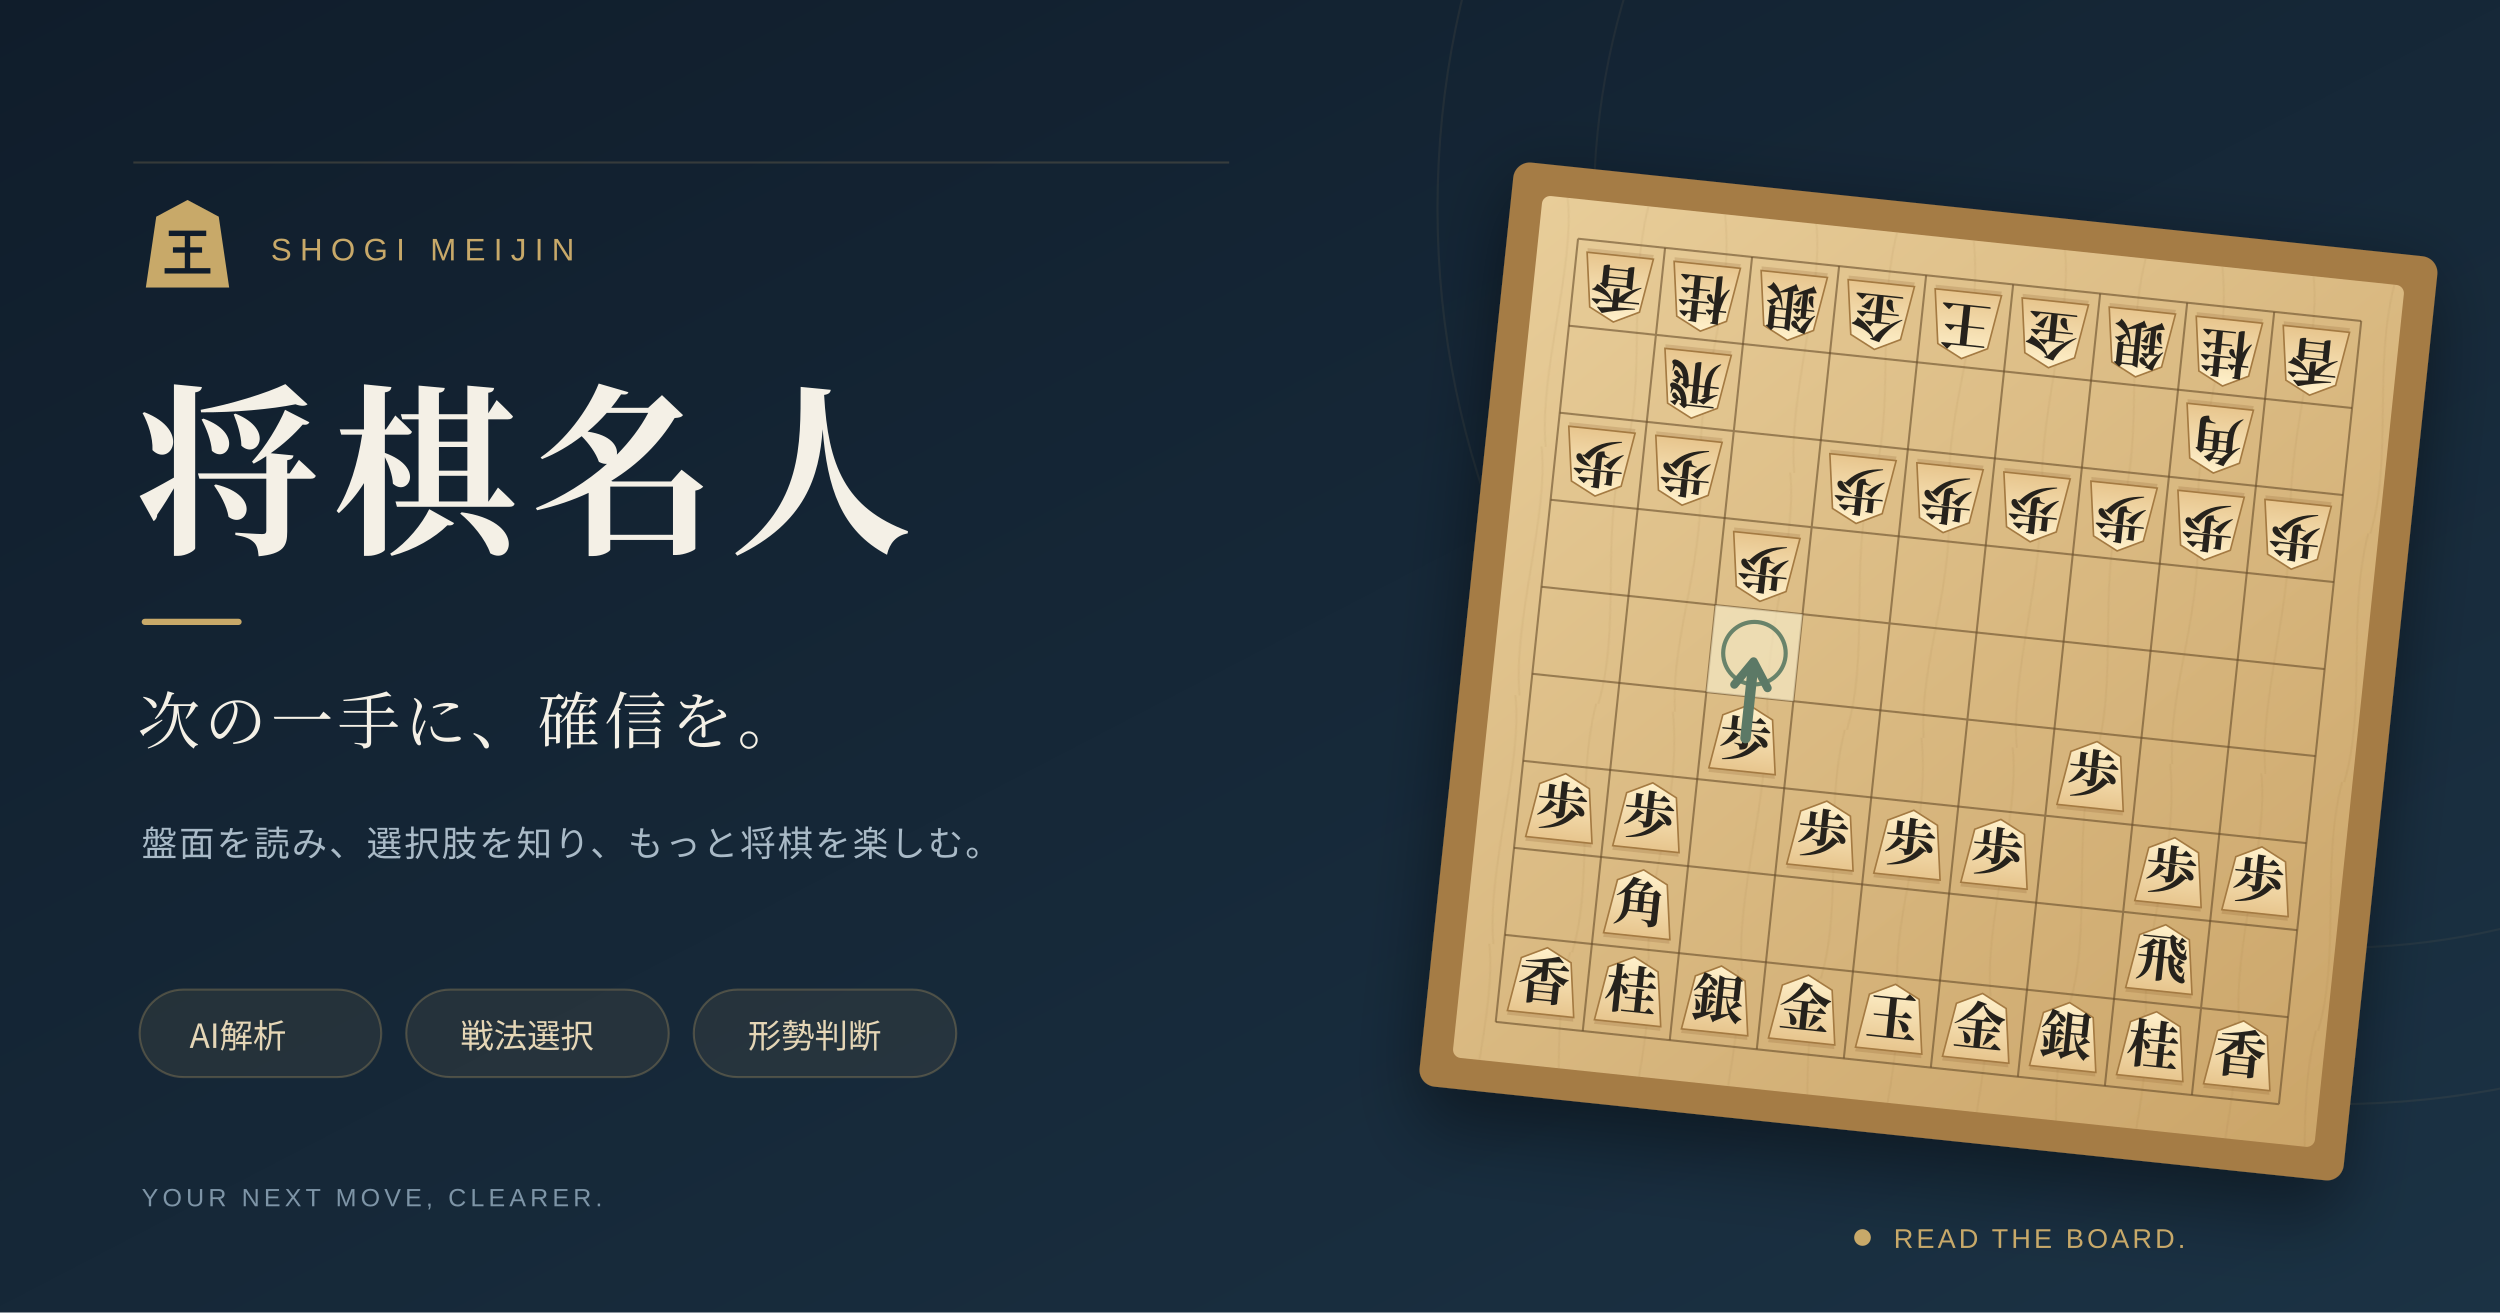
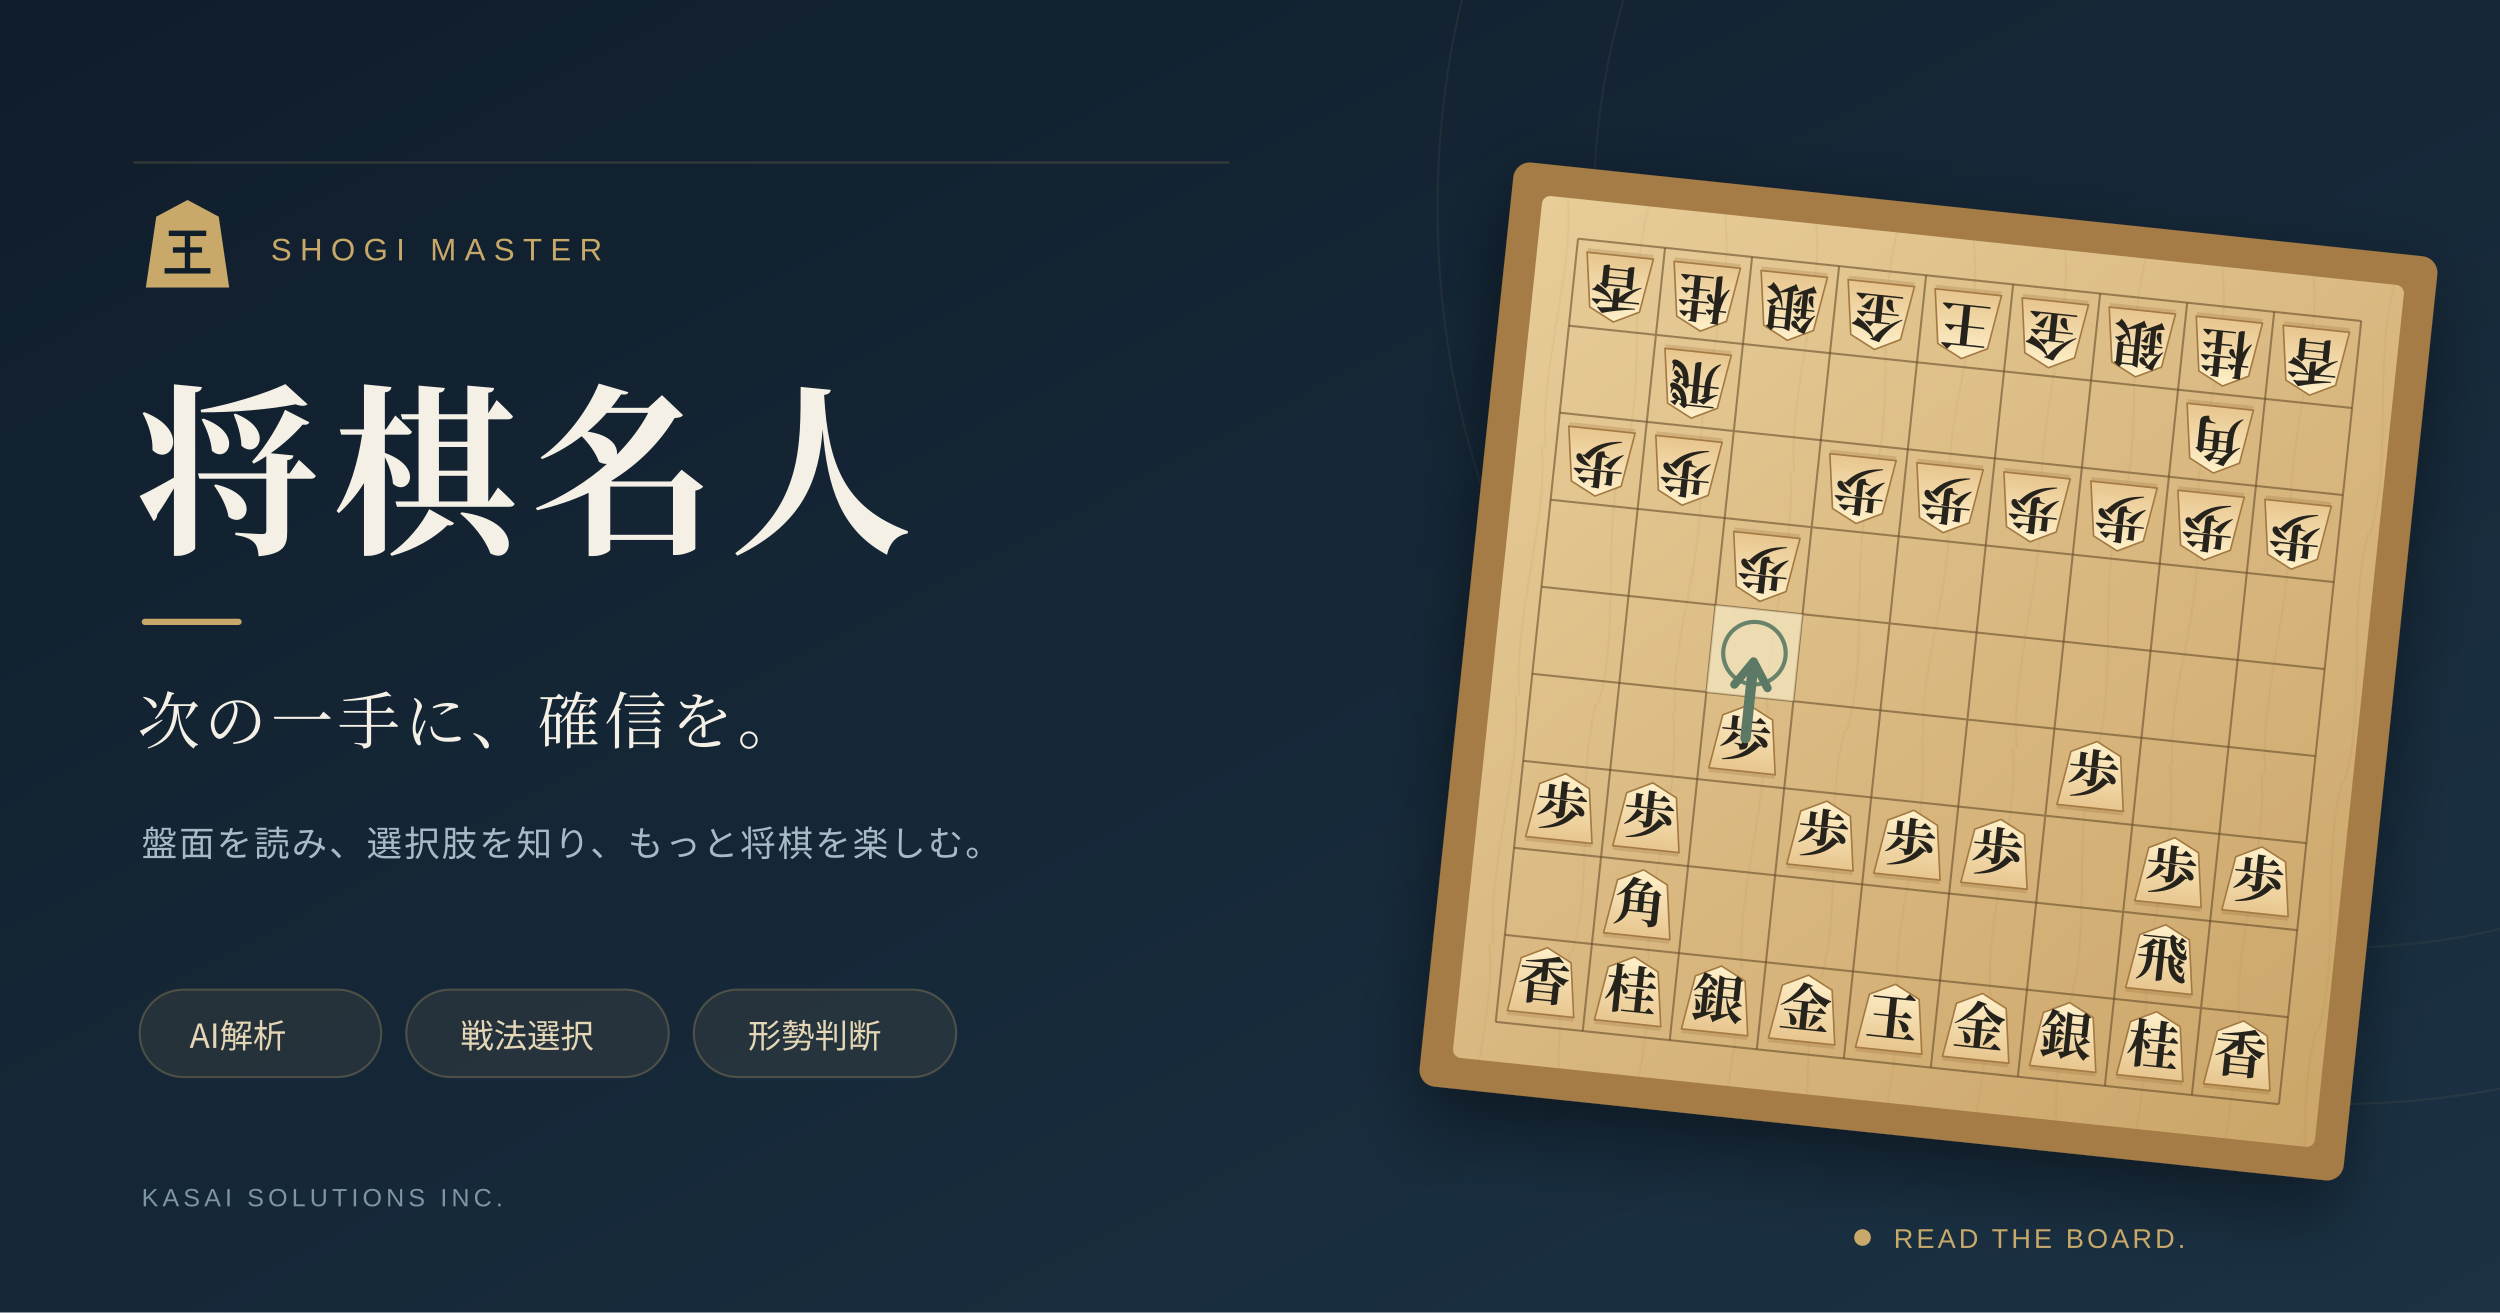
<svg xmlns="http://www.w3.org/2000/svg" width="1200" height="630" viewBox="0 0 1200 630">
  <defs>
    <linearGradient id="bg" x1="0" y1="0" x2="1" y2="1">
      <stop stop-color="#101d2b" />
      <stop offset="1" stop-color="#1b3244" />
    </linearGradient>
    <linearGradient id="wood" x1="0" y1="0" x2="1" y2="1">
      <stop stop-color="#e8cd99" />
      <stop offset="1" stop-color="#cba569" />
    </linearGradient>
    <linearGradient id="piece" x1="0" y1="0" x2="0" y2="1">
      <stop stop-color="#fff1cb" />
      <stop offset="1" stop-color="#e7c58d" />
    </linearGradient>
    <filter id="shadow" x="-30%" y="-30%" width="170%" height="180%">
      <feDropShadow dx="0" dy="14" stdDeviation="18" flood-color="#050b10" flood-opacity=".45" />
    </filter>
    <pattern id="grain" width="120" height="120" patternUnits="userSpaceOnUse">
      <path d="M12 0c7 32-5 85 2 120m37-120c-6 41 8 83 1 120m36-120c9 44-5 82 1 120" stroke="#6d491e" stroke-opacity=".055" fill="none" />
    </pattern>
  </defs>
  <rect width="1200" height="630" fill="url(#bg)" />
  <circle cx="1120" cy="100" r="430" stroke="#c8a969" stroke-opacity=".08" fill="none" />
  <circle cx="1120" cy="100" r="355" stroke="#c8a969" stroke-opacity=".07" fill="none" />
  <path d="M64 78H590" stroke="#c8a969" stroke-opacity=".2" />
  <g transform="translate(66 96)">
    <path d="m24 0 15 8 5 34H4L9 8Z" fill="#c8a969" />
    <path d="M15 16h18M17 24h14M13 34h22M24 16v18" stroke="#101d2b" stroke-width="2.6" />
  </g>
-   <text x="130" y="125" fill="#c8a969" font-size="15" letter-spacing="4" font-family="Arial,sans-serif">SHOGI MEIJIN</text>
+   <text x="130" y="125" fill="#c8a969" font-size="15" letter-spacing="4" font-family="Arial,sans-serif">SHOGI MASTER</text>
  <text x="65" y="259" fill="#f4f0e6" font-family="Noto Serif CJK JP,serif" font-size="88" font-weight="600" letter-spacing="7">将棋名人</text>
  <rect x="68" y="297" width="48" height="3" rx="1.5" fill="#c8a969" />
  <text x="66" y="357" fill="#f4f0e6" font-family="Noto Serif CJK JP,serif" font-size="30" letter-spacing="2">次の一手に、確信を。</text>
  <text x="68" y="411" fill="#a9bac7" font-family="Noto Sans CJK JP,sans-serif" font-size="17" letter-spacing="1">盤面を読み、選択肢を知り、もっと将棋を楽しむ。</text>
  <g font-family="Noto Sans CJK JP,sans-serif" font-size="16" fill="#e5d6b6">
    <rect x="67" y="475" width="116" height="42" rx="21" fill="#c8a969" fill-opacity=".09" stroke="#c8a969" stroke-opacity=".28" />
    <text x="91" y="503">AI解析</text>
    <rect x="195" y="475" width="126" height="42" rx="21" fill="#c8a969" fill-opacity=".09" stroke="#c8a969" stroke-opacity=".28" />
    <text x="221" y="503">戦法選択</text>
    <rect x="333" y="475" width="126" height="42" rx="21" fill="#c8a969" fill-opacity=".09" stroke="#c8a969" stroke-opacity=".28" />
    <text x="359" y="503">形勢判断</text>
  </g>
-   <text x="68" y="579" fill="#7e95a7" font-family="Arial,sans-serif" font-size="12" letter-spacing="2">YOUR NEXT MOVE, CLEARER.</text>
+   <text x="68" y="579" fill="#7e95a7" font-family="Arial,sans-serif" font-size="12" letter-spacing="2">KASAI SOLUTIONS INC.</text>
  <g transform="translate(718 114) rotate(6 205 205)" filter="url(#shadow)">
    <rect x="-15" y="-15" width="446" height="446" rx="8" fill="#a57b45" />
    <rect width="416" height="416" rx="4" fill="url(#wood)" />
    <rect width="416" height="416" rx="4" fill="url(#grain)" />
    <path d="M19 19V397M19 19H397" stroke="#684d2a" stroke-width="1" stroke-opacity=".6" />
    <path d="M61 19V397M19 61H397" stroke="#684d2a" stroke-width="1" stroke-opacity=".6" />
    <path d="M103 19V397M19 103H397" stroke="#684d2a" stroke-width="1" stroke-opacity=".6" />
    <path d="M145 19V397M19 145H397" stroke="#684d2a" stroke-width="1" stroke-opacity=".6" />
    <path d="M187 19V397M19 187H397" stroke="#684d2a" stroke-width="1" stroke-opacity=".6" />
    <path d="M229 19V397M19 229H397" stroke="#684d2a" stroke-width="1" stroke-opacity=".6" />
    <path d="M271 19V397M19 271H397" stroke="#684d2a" stroke-width="1" stroke-opacity=".6" />
    <path d="M313 19V397M19 313H397" stroke="#684d2a" stroke-width="1" stroke-opacity=".6" />
    <path d="M355 19V397M19 355H397" stroke="#684d2a" stroke-width="1" stroke-opacity=".6" />
    <path d="M397 19V397M19 397H397" stroke="#684d2a" stroke-width="1" stroke-opacity=".6" />
    <rect x="103" y="187" width="42" height="42" fill="#f8f0cf" fill-opacity=".6" />
    <circle cx="124" cy="208" r="15" stroke="#69836a" stroke-width="2" fill="none" />
    <g transform="translate(40 40) rotate(180)">
      <path d="m0-17 12 6 4 26h-32l4-26Z" fill="#875c2d" opacity=".2" transform="translate(0 2)" />
      <path d="m0-17 12 6 4 26h-32l4-26Z" fill="url(#piece)" stroke="#a47a42" stroke-width=".8" />
      <text x="0" y="8" text-anchor="middle" fill="#25231c" font-family="Noto Serif CJK JP,serif" font-weight="700" font-size="25">香</text>
    </g>
    <g transform="translate(82 40) rotate(180)">
      <path d="m0-17 12 6 4 26h-32l4-26Z" fill="#875c2d" opacity=".2" transform="translate(0 2)" />
      <path d="m0-17 12 6 4 26h-32l4-26Z" fill="url(#piece)" stroke="#a47a42" stroke-width=".8" />
      <text x="0" y="8" text-anchor="middle" fill="#25231c" font-family="Noto Serif CJK JP,serif" font-weight="700" font-size="25">桂</text>
    </g>
    <g transform="translate(124 40) rotate(180)">
      <path d="m0-17 12 6 4 26h-32l4-26Z" fill="#875c2d" opacity=".2" transform="translate(0 2)" />
      <path d="m0-17 12 6 4 26h-32l4-26Z" fill="url(#piece)" stroke="#a47a42" stroke-width=".8" />
      <text x="0" y="8" text-anchor="middle" fill="#25231c" font-family="Noto Serif CJK JP,serif" font-weight="700" font-size="25">銀</text>
    </g>
    <g transform="translate(166 40) rotate(180)">
      <path d="m0-17 12 6 4 26h-32l4-26Z" fill="#875c2d" opacity=".2" transform="translate(0 2)" />
      <path d="m0-17 12 6 4 26h-32l4-26Z" fill="url(#piece)" stroke="#a47a42" stroke-width=".8" />
      <text x="0" y="8" text-anchor="middle" fill="#25231c" font-family="Noto Serif CJK JP,serif" font-weight="700" font-size="25">金</text>
    </g>
    <g transform="translate(208 40) rotate(180)">
      <path d="m0-17 12 6 4 26h-32l4-26Z" fill="#875c2d" opacity=".2" transform="translate(0 2)" />
      <path d="m0-17 12 6 4 26h-32l4-26Z" fill="url(#piece)" stroke="#a47a42" stroke-width=".8" />
      <text x="0" y="8" text-anchor="middle" fill="#25231c" font-family="Noto Serif CJK JP,serif" font-weight="700" font-size="25">王</text>
    </g>
    <g transform="translate(250 40) rotate(180)">
      <path d="m0-17 12 6 4 26h-32l4-26Z" fill="#875c2d" opacity=".2" transform="translate(0 2)" />
      <path d="m0-17 12 6 4 26h-32l4-26Z" fill="url(#piece)" stroke="#a47a42" stroke-width=".8" />
      <text x="0" y="8" text-anchor="middle" fill="#25231c" font-family="Noto Serif CJK JP,serif" font-weight="700" font-size="25">金</text>
    </g>
    <g transform="translate(292 40) rotate(180)">
      <path d="m0-17 12 6 4 26h-32l4-26Z" fill="#875c2d" opacity=".2" transform="translate(0 2)" />
      <path d="m0-17 12 6 4 26h-32l4-26Z" fill="url(#piece)" stroke="#a47a42" stroke-width=".8" />
      <text x="0" y="8" text-anchor="middle" fill="#25231c" font-family="Noto Serif CJK JP,serif" font-weight="700" font-size="25">銀</text>
    </g>
    <g transform="translate(334 40) rotate(180)">
      <path d="m0-17 12 6 4 26h-32l4-26Z" fill="#875c2d" opacity=".2" transform="translate(0 2)" />
      <path d="m0-17 12 6 4 26h-32l4-26Z" fill="url(#piece)" stroke="#a47a42" stroke-width=".8" />
      <text x="0" y="8" text-anchor="middle" fill="#25231c" font-family="Noto Serif CJK JP,serif" font-weight="700" font-size="25">桂</text>
    </g>
    <g transform="translate(376 40) rotate(180)">
      <path d="m0-17 12 6 4 26h-32l4-26Z" fill="#875c2d" opacity=".2" transform="translate(0 2)" />
      <path d="m0-17 12 6 4 26h-32l4-26Z" fill="url(#piece)" stroke="#a47a42" stroke-width=".8" />
      <text x="0" y="8" text-anchor="middle" fill="#25231c" font-family="Noto Serif CJK JP,serif" font-weight="700" font-size="25">香</text>
    </g>
    <g transform="translate(82 82) rotate(180)">
      <path d="m0-17 12 6 4 26h-32l4-26Z" fill="#875c2d" opacity=".2" transform="translate(0 2)" />
      <path d="m0-17 12 6 4 26h-32l4-26Z" fill="url(#piece)" stroke="#a47a42" stroke-width=".8" />
      <text x="0" y="8" text-anchor="middle" fill="#25231c" font-family="Noto Serif CJK JP,serif" font-weight="700" font-size="25">飛</text>
    </g>
    <g transform="translate(334 82) rotate(180)">
      <path d="m0-17 12 6 4 26h-32l4-26Z" fill="#875c2d" opacity=".2" transform="translate(0 2)" />
      <path d="m0-17 12 6 4 26h-32l4-26Z" fill="url(#piece)" stroke="#a47a42" stroke-width=".8" />
      <text x="0" y="8" text-anchor="middle" fill="#25231c" font-family="Noto Serif CJK JP,serif" font-weight="700" font-size="25">角</text>
    </g>
    <g transform="translate(40 124) rotate(180)">
      <path d="m0-17 12 6 4 26h-32l4-26Z" fill="#875c2d" opacity=".2" transform="translate(0 2)" />
      <path d="m0-17 12 6 4 26h-32l4-26Z" fill="url(#piece)" stroke="#a47a42" stroke-width=".8" />
      <text x="0" y="8" text-anchor="middle" fill="#25231c" font-family="Noto Serif CJK JP,serif" font-weight="700" font-size="25">歩</text>
    </g>
    <g transform="translate(82 124) rotate(180)">
      <path d="m0-17 12 6 4 26h-32l4-26Z" fill="#875c2d" opacity=".2" transform="translate(0 2)" />
      <path d="m0-17 12 6 4 26h-32l4-26Z" fill="url(#piece)" stroke="#a47a42" stroke-width=".8" />
      <text x="0" y="8" text-anchor="middle" fill="#25231c" font-family="Noto Serif CJK JP,serif" font-weight="700" font-size="25">歩</text>
    </g>
    <g transform="translate(166 124) rotate(180)">
      <path d="m0-17 12 6 4 26h-32l4-26Z" fill="#875c2d" opacity=".2" transform="translate(0 2)" />
      <path d="m0-17 12 6 4 26h-32l4-26Z" fill="url(#piece)" stroke="#a47a42" stroke-width=".8" />
      <text x="0" y="8" text-anchor="middle" fill="#25231c" font-family="Noto Serif CJK JP,serif" font-weight="700" font-size="25">歩</text>
    </g>
    <g transform="translate(208 124) rotate(180)">
      <path d="m0-17 12 6 4 26h-32l4-26Z" fill="#875c2d" opacity=".2" transform="translate(0 2)" />
      <path d="m0-17 12 6 4 26h-32l4-26Z" fill="url(#piece)" stroke="#a47a42" stroke-width=".8" />
      <text x="0" y="8" text-anchor="middle" fill="#25231c" font-family="Noto Serif CJK JP,serif" font-weight="700" font-size="25">歩</text>
    </g>
    <g transform="translate(250 124) rotate(180)">
      <path d="m0-17 12 6 4 26h-32l4-26Z" fill="#875c2d" opacity=".2" transform="translate(0 2)" />
      <path d="m0-17 12 6 4 26h-32l4-26Z" fill="url(#piece)" stroke="#a47a42" stroke-width=".8" />
      <text x="0" y="8" text-anchor="middle" fill="#25231c" font-family="Noto Serif CJK JP,serif" font-weight="700" font-size="25">歩</text>
    </g>
    <g transform="translate(292 124) rotate(180)">
      <path d="m0-17 12 6 4 26h-32l4-26Z" fill="#875c2d" opacity=".2" transform="translate(0 2)" />
      <path d="m0-17 12 6 4 26h-32l4-26Z" fill="url(#piece)" stroke="#a47a42" stroke-width=".8" />
      <text x="0" y="8" text-anchor="middle" fill="#25231c" font-family="Noto Serif CJK JP,serif" font-weight="700" font-size="25">歩</text>
    </g>
    <g transform="translate(334 124) rotate(180)">
      <path d="m0-17 12 6 4 26h-32l4-26Z" fill="#875c2d" opacity=".2" transform="translate(0 2)" />
      <path d="m0-17 12 6 4 26h-32l4-26Z" fill="url(#piece)" stroke="#a47a42" stroke-width=".8" />
      <text x="0" y="8" text-anchor="middle" fill="#25231c" font-family="Noto Serif CJK JP,serif" font-weight="700" font-size="25">歩</text>
    </g>
    <g transform="translate(376 124) rotate(180)">
      <path d="m0-17 12 6 4 26h-32l4-26Z" fill="#875c2d" opacity=".2" transform="translate(0 2)" />
      <path d="m0-17 12 6 4 26h-32l4-26Z" fill="url(#piece)" stroke="#a47a42" stroke-width=".8" />
      <text x="0" y="8" text-anchor="middle" fill="#25231c" font-family="Noto Serif CJK JP,serif" font-weight="700" font-size="25">歩</text>
    </g>
    <g transform="translate(124 166) rotate(180)">
      <path d="m0-17 12 6 4 26h-32l4-26Z" fill="#875c2d" opacity=".2" transform="translate(0 2)" />
      <path d="m0-17 12 6 4 26h-32l4-26Z" fill="url(#piece)" stroke="#a47a42" stroke-width=".8" />
      <text x="0" y="8" text-anchor="middle" fill="#25231c" font-family="Noto Serif CJK JP,serif" font-weight="700" font-size="25">歩</text>
    </g>
    <g transform="translate(124 250)">
      <path d="m0-17 12 6 4 26h-32l4-26Z" fill="#875c2d" opacity=".2" transform="translate(0 2)" />
      <path d="m0-17 12 6 4 26h-32l4-26Z" fill="url(#piece)" stroke="#a47a42" stroke-width=".8" />
      <text x="0" y="8" text-anchor="middle" fill="#25231c" font-family="Noto Serif CJK JP,serif" font-weight="700" font-size="25">歩</text>
    </g>
    <g transform="translate(292 250)">
      <path d="m0-17 12 6 4 26h-32l4-26Z" fill="#875c2d" opacity=".2" transform="translate(0 2)" />
      <path d="m0-17 12 6 4 26h-32l4-26Z" fill="url(#piece)" stroke="#a47a42" stroke-width=".8" />
      <text x="0" y="8" text-anchor="middle" fill="#25231c" font-family="Noto Serif CJK JP,serif" font-weight="700" font-size="25">歩</text>
    </g>
    <g transform="translate(40 292)">
      <path d="m0-17 12 6 4 26h-32l4-26Z" fill="#875c2d" opacity=".2" transform="translate(0 2)" />
      <path d="m0-17 12 6 4 26h-32l4-26Z" fill="url(#piece)" stroke="#a47a42" stroke-width=".8" />
      <text x="0" y="8" text-anchor="middle" fill="#25231c" font-family="Noto Serif CJK JP,serif" font-weight="700" font-size="25">歩</text>
    </g>
    <g transform="translate(82 292)">
      <path d="m0-17 12 6 4 26h-32l4-26Z" fill="#875c2d" opacity=".2" transform="translate(0 2)" />
      <path d="m0-17 12 6 4 26h-32l4-26Z" fill="url(#piece)" stroke="#a47a42" stroke-width=".8" />
      <text x="0" y="8" text-anchor="middle" fill="#25231c" font-family="Noto Serif CJK JP,serif" font-weight="700" font-size="25">歩</text>
    </g>
    <g transform="translate(166 292)">
      <path d="m0-17 12 6 4 26h-32l4-26Z" fill="#875c2d" opacity=".2" transform="translate(0 2)" />
      <path d="m0-17 12 6 4 26h-32l4-26Z" fill="url(#piece)" stroke="#a47a42" stroke-width=".8" />
      <text x="0" y="8" text-anchor="middle" fill="#25231c" font-family="Noto Serif CJK JP,serif" font-weight="700" font-size="25">歩</text>
    </g>
    <g transform="translate(208 292)">
      <path d="m0-17 12 6 4 26h-32l4-26Z" fill="#875c2d" opacity=".2" transform="translate(0 2)" />
      <path d="m0-17 12 6 4 26h-32l4-26Z" fill="url(#piece)" stroke="#a47a42" stroke-width=".8" />
      <text x="0" y="8" text-anchor="middle" fill="#25231c" font-family="Noto Serif CJK JP,serif" font-weight="700" font-size="25">歩</text>
    </g>
    <g transform="translate(250 292)">
      <path d="m0-17 12 6 4 26h-32l4-26Z" fill="#875c2d" opacity=".2" transform="translate(0 2)" />
      <path d="m0-17 12 6 4 26h-32l4-26Z" fill="url(#piece)" stroke="#a47a42" stroke-width=".8" />
      <text x="0" y="8" text-anchor="middle" fill="#25231c" font-family="Noto Serif CJK JP,serif" font-weight="700" font-size="25">歩</text>
    </g>
    <g transform="translate(334 292)">
      <path d="m0-17 12 6 4 26h-32l4-26Z" fill="#875c2d" opacity=".2" transform="translate(0 2)" />
      <path d="m0-17 12 6 4 26h-32l4-26Z" fill="url(#piece)" stroke="#a47a42" stroke-width=".8" />
      <text x="0" y="8" text-anchor="middle" fill="#25231c" font-family="Noto Serif CJK JP,serif" font-weight="700" font-size="25">歩</text>
    </g>
    <g transform="translate(376 292)">
      <path d="m0-17 12 6 4 26h-32l4-26Z" fill="#875c2d" opacity=".2" transform="translate(0 2)" />
      <path d="m0-17 12 6 4 26h-32l4-26Z" fill="url(#piece)" stroke="#a47a42" stroke-width=".8" />
      <text x="0" y="8" text-anchor="middle" fill="#25231c" font-family="Noto Serif CJK JP,serif" font-weight="700" font-size="25">歩</text>
    </g>
    <g transform="translate(82 334)">
      <path d="m0-17 12 6 4 26h-32l4-26Z" fill="#875c2d" opacity=".2" transform="translate(0 2)" />
      <path d="m0-17 12 6 4 26h-32l4-26Z" fill="url(#piece)" stroke="#a47a42" stroke-width=".8" />
      <text x="0" y="8" text-anchor="middle" fill="#25231c" font-family="Noto Serif CJK JP,serif" font-weight="700" font-size="25">角</text>
    </g>
    <g transform="translate(334 334)">
      <path d="m0-17 12 6 4 26h-32l4-26Z" fill="#875c2d" opacity=".2" transform="translate(0 2)" />
      <path d="m0-17 12 6 4 26h-32l4-26Z" fill="url(#piece)" stroke="#a47a42" stroke-width=".8" />
      <text x="0" y="8" text-anchor="middle" fill="#25231c" font-family="Noto Serif CJK JP,serif" font-weight="700" font-size="25">飛</text>
    </g>
    <g transform="translate(40 376)">
      <path d="m0-17 12 6 4 26h-32l4-26Z" fill="#875c2d" opacity=".2" transform="translate(0 2)" />
      <path d="m0-17 12 6 4 26h-32l4-26Z" fill="url(#piece)" stroke="#a47a42" stroke-width=".8" />
      <text x="0" y="8" text-anchor="middle" fill="#25231c" font-family="Noto Serif CJK JP,serif" font-weight="700" font-size="25">香</text>
    </g>
    <g transform="translate(82 376)">
      <path d="m0-17 12 6 4 26h-32l4-26Z" fill="#875c2d" opacity=".2" transform="translate(0 2)" />
      <path d="m0-17 12 6 4 26h-32l4-26Z" fill="url(#piece)" stroke="#a47a42" stroke-width=".8" />
      <text x="0" y="8" text-anchor="middle" fill="#25231c" font-family="Noto Serif CJK JP,serif" font-weight="700" font-size="25">桂</text>
    </g>
    <g transform="translate(124 376)">
      <path d="m0-17 12 6 4 26h-32l4-26Z" fill="#875c2d" opacity=".2" transform="translate(0 2)" />
      <path d="m0-17 12 6 4 26h-32l4-26Z" fill="url(#piece)" stroke="#a47a42" stroke-width=".8" />
      <text x="0" y="8" text-anchor="middle" fill="#25231c" font-family="Noto Serif CJK JP,serif" font-weight="700" font-size="25">銀</text>
    </g>
    <g transform="translate(166 376)">
      <path d="m0-17 12 6 4 26h-32l4-26Z" fill="#875c2d" opacity=".2" transform="translate(0 2)" />
      <path d="m0-17 12 6 4 26h-32l4-26Z" fill="url(#piece)" stroke="#a47a42" stroke-width=".8" />
      <text x="0" y="8" text-anchor="middle" fill="#25231c" font-family="Noto Serif CJK JP,serif" font-weight="700" font-size="25">金</text>
    </g>
    <g transform="translate(208 376)">
      <path d="m0-17 12 6 4 26h-32l4-26Z" fill="#875c2d" opacity=".2" transform="translate(0 2)" />
      <path d="m0-17 12 6 4 26h-32l4-26Z" fill="url(#piece)" stroke="#a47a42" stroke-width=".8" />
      <text x="0" y="8" text-anchor="middle" fill="#25231c" font-family="Noto Serif CJK JP,serif" font-weight="700" font-size="25">玉</text>
    </g>
    <g transform="translate(250 376)">
      <path d="m0-17 12 6 4 26h-32l4-26Z" fill="#875c2d" opacity=".2" transform="translate(0 2)" />
      <path d="m0-17 12 6 4 26h-32l4-26Z" fill="url(#piece)" stroke="#a47a42" stroke-width=".8" />
      <text x="0" y="8" text-anchor="middle" fill="#25231c" font-family="Noto Serif CJK JP,serif" font-weight="700" font-size="25">金</text>
    </g>
    <g transform="translate(292 376)">
      <path d="m0-17 12 6 4 26h-32l4-26Z" fill="#875c2d" opacity=".2" transform="translate(0 2)" />
      <path d="m0-17 12 6 4 26h-32l4-26Z" fill="url(#piece)" stroke="#a47a42" stroke-width=".8" />
      <text x="0" y="8" text-anchor="middle" fill="#25231c" font-family="Noto Serif CJK JP,serif" font-weight="700" font-size="25">銀</text>
    </g>
    <g transform="translate(334 376)">
      <path d="m0-17 12 6 4 26h-32l4-26Z" fill="#875c2d" opacity=".2" transform="translate(0 2)" />
      <path d="m0-17 12 6 4 26h-32l4-26Z" fill="url(#piece)" stroke="#a47a42" stroke-width=".8" />
      <text x="0" y="8" text-anchor="middle" fill="#25231c" font-family="Noto Serif CJK JP,serif" font-weight="700" font-size="25">桂</text>
    </g>
    <g transform="translate(376 376)">
      <path d="m0-17 12 6 4 26h-32l4-26Z" fill="#875c2d" opacity=".2" transform="translate(0 2)" />
      <path d="m0-17 12 6 4 26h-32l4-26Z" fill="url(#piece)" stroke="#a47a42" stroke-width=".8" />
      <text x="0" y="8" text-anchor="middle" fill="#25231c" font-family="Noto Serif CJK JP,serif" font-weight="700" font-size="25">香</text>
    </g>
    <path d="M124 249V218" stroke="#5b7966" stroke-width="5" stroke-linecap="round" />
    <path d="m116 224 8-12 8 12" stroke="#5b7966" stroke-width="4" stroke-linejoin="round" stroke-linecap="round" fill="none" />
  </g>
  <g transform="translate(894 594)">
    <circle r="4" fill="#c8a969" />
    <text x="15" y="5" fill="#c8a969" font-size="13" letter-spacing="1.5" font-family="Arial,sans-serif">READ THE BOARD.</text>
  </g>
</svg>
